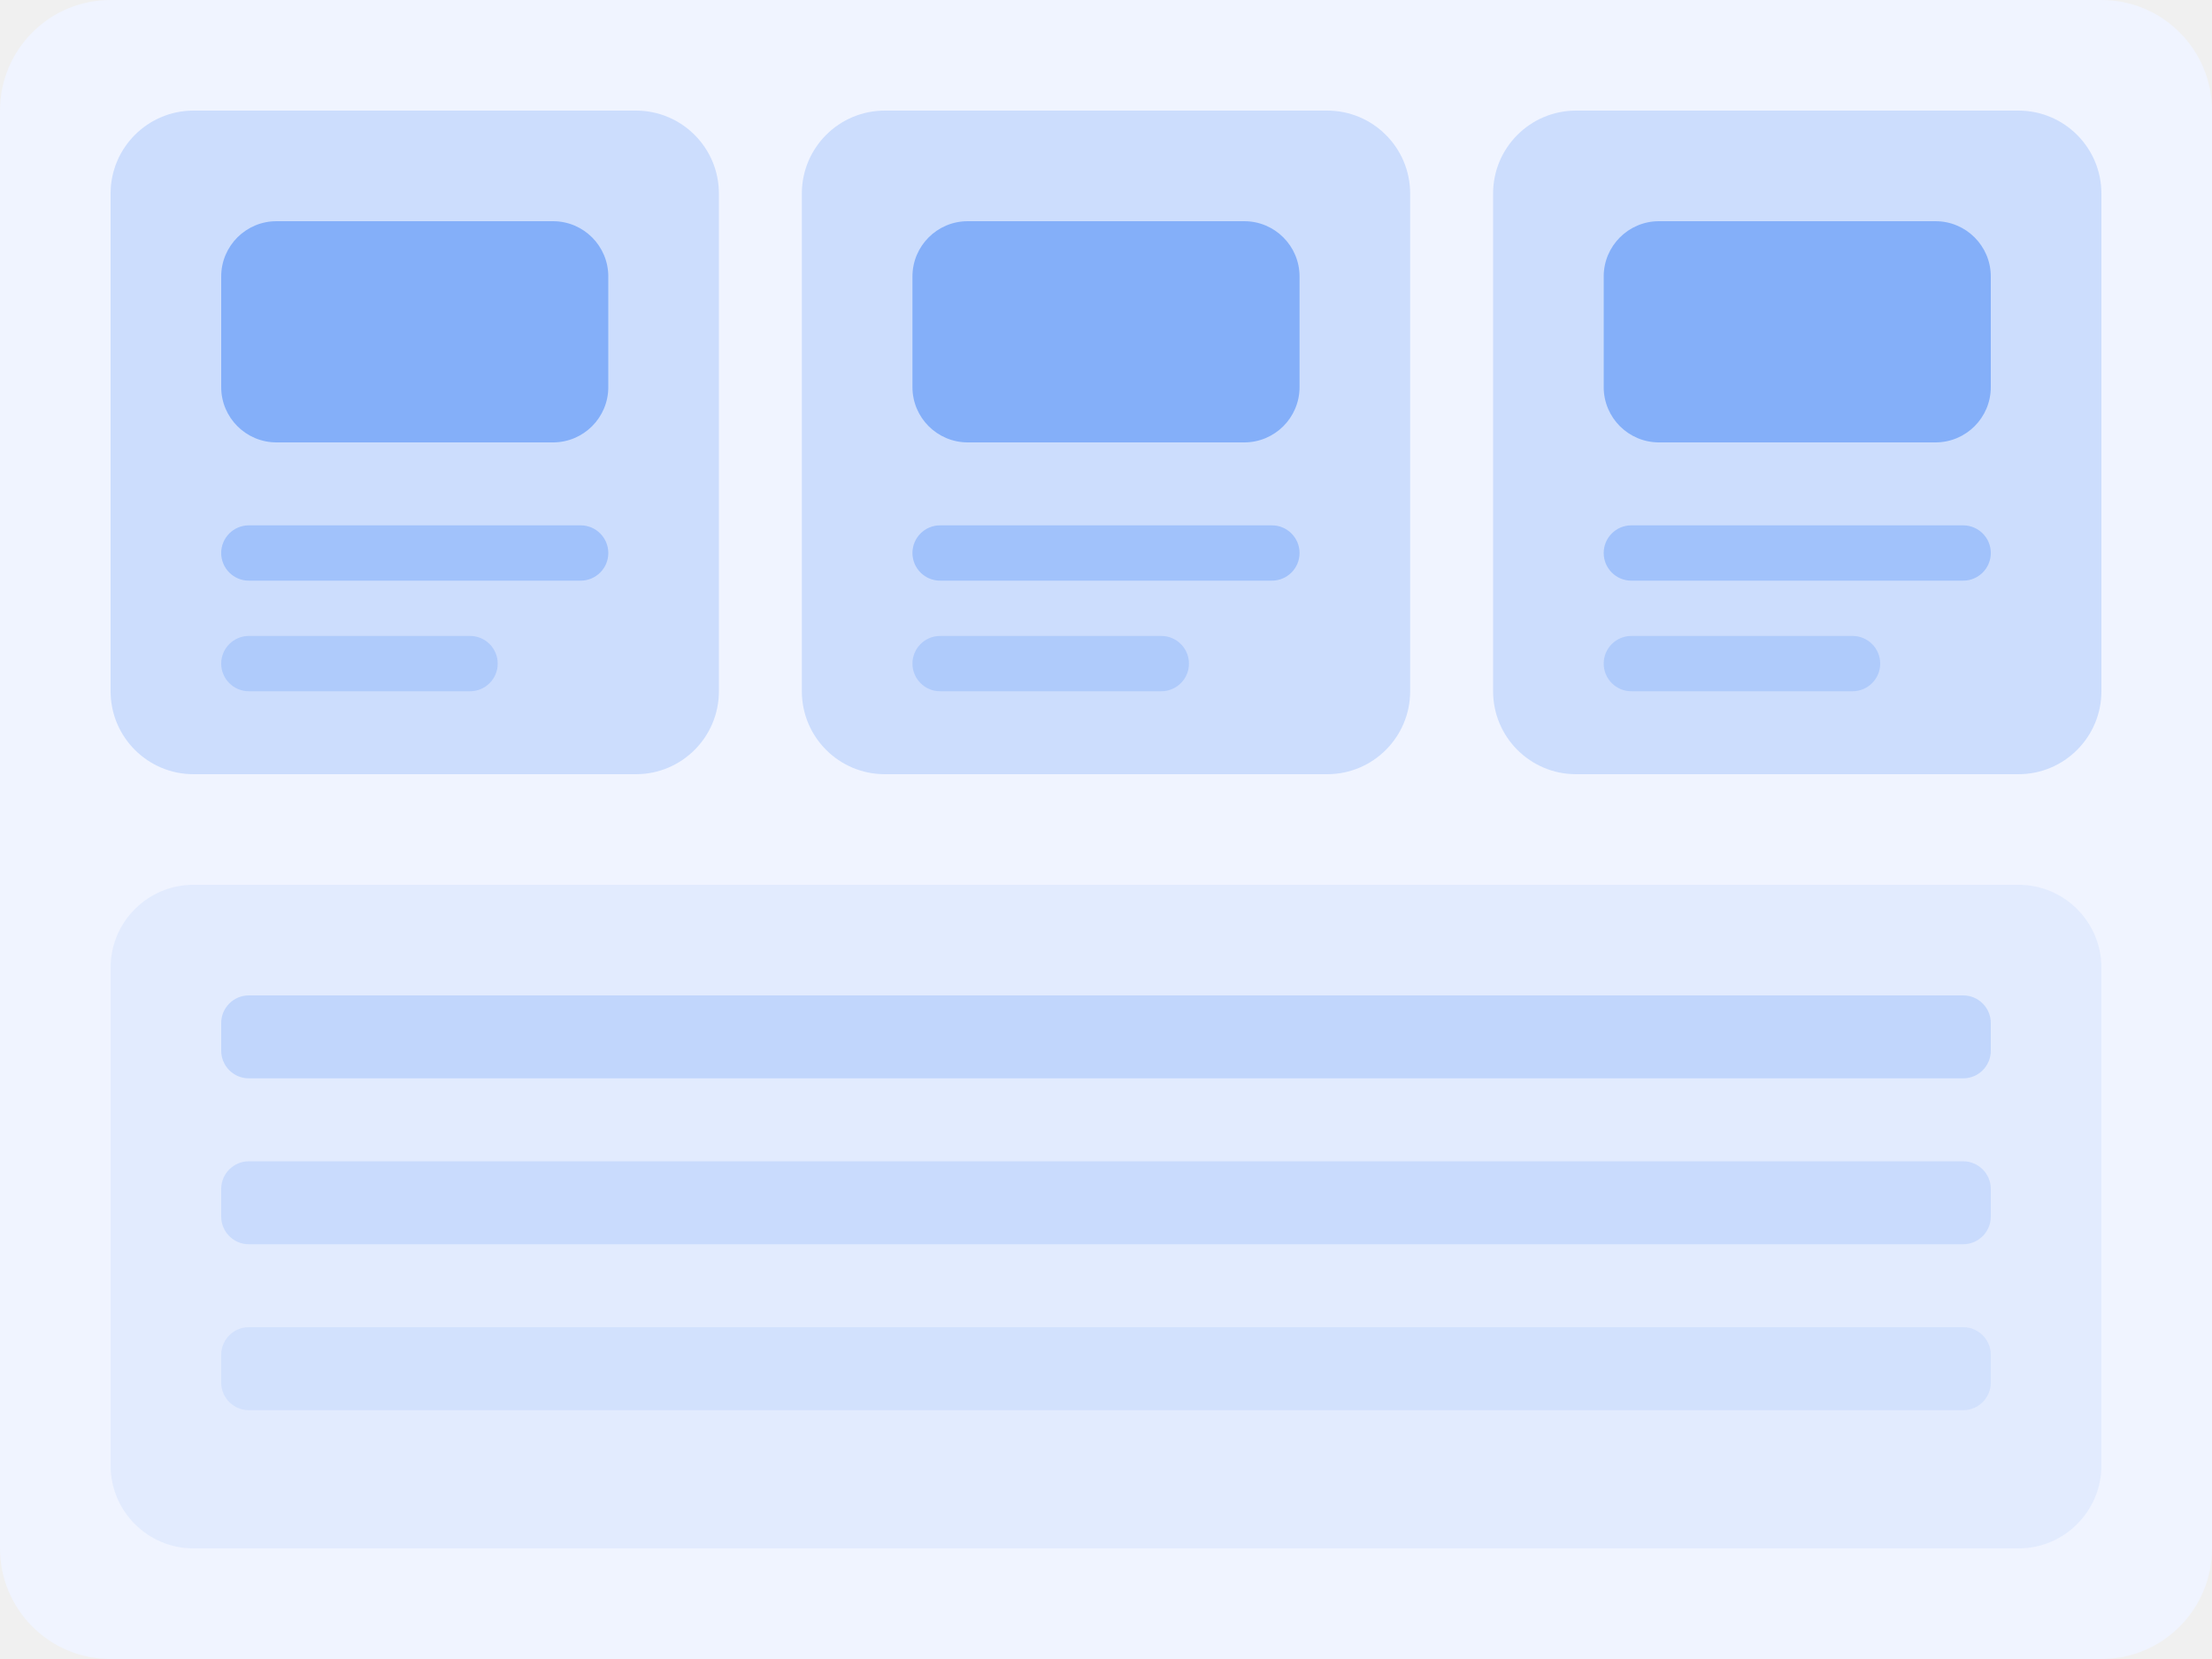
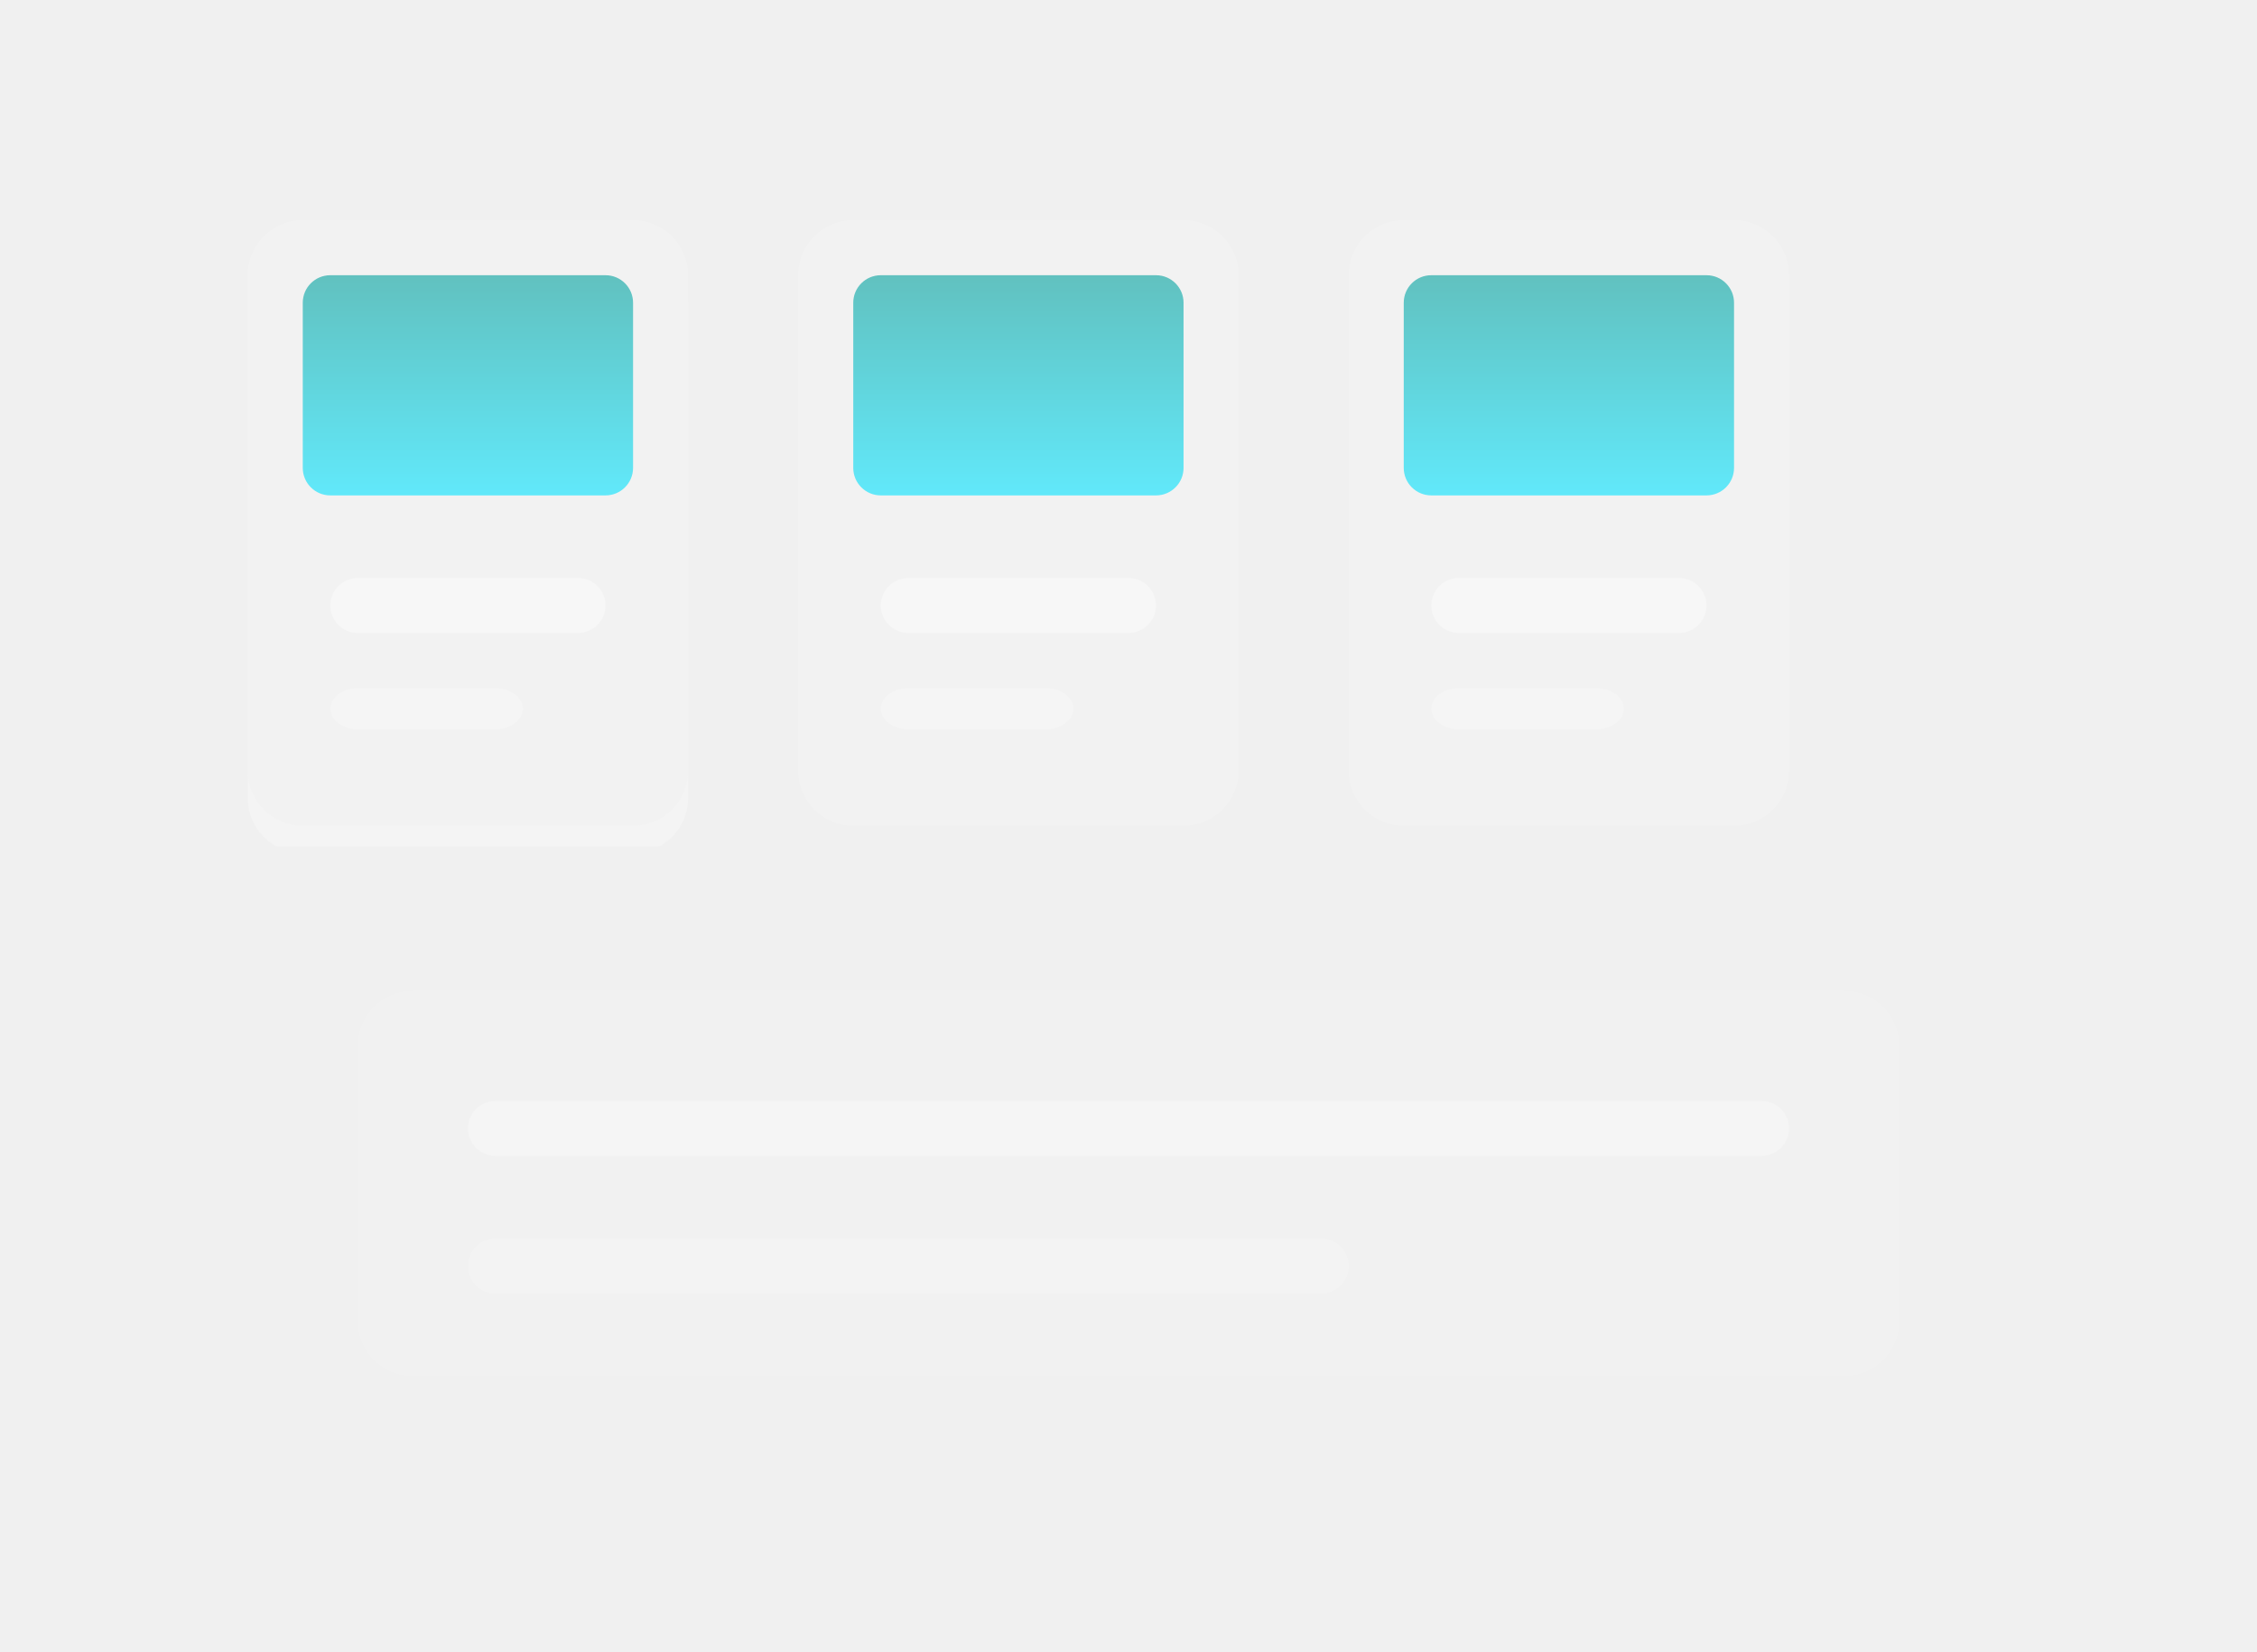
- <svg xmlns="http://www.w3.org/2000/svg" width="80" height="60" viewBox="0 0 80 60">
-   <rect width="80" height="60" rx="4" fill="#f0f4ff" />
-   <rect x="4" y="4" width="22" height="24" rx="3" fill="#3B82F6" opacity="0.2" />
-   <rect x="29" y="4" width="22" height="24" rx="3" fill="#3B82F6" opacity="0.2" />
-   <rect x="54" y="4" width="22" height="24" rx="3" fill="#3B82F6" opacity="0.2" />
-   <rect x="8" y="8" width="14" height="8" rx="2" fill="#3B82F6" opacity="0.5" />
-   <rect x="33" y="8" width="14" height="8" rx="2" fill="#3B82F6" opacity="0.5" />
-   <rect x="58" y="8" width="14" height="8" rx="2" fill="#3B82F6" opacity="0.5" />
-   <rect x="8" y="19" width="14" height="2" rx="1" fill="#3B82F6" opacity="0.3" />
-   <rect x="33" y="19" width="14" height="2" rx="1" fill="#3B82F6" opacity="0.3" />
-   <rect x="58" y="19" width="14" height="2" rx="1" fill="#3B82F6" opacity="0.3" />
-   <rect x="8" y="23" width="10" height="2" rx="1" fill="#3B82F6" opacity="0.2" />
-   <rect x="33" y="23" width="10" height="2" rx="1" fill="#3B82F6" opacity="0.2" />
-   <rect x="58" y="23" width="10" height="2" rx="1" fill="#3B82F6" opacity="0.2" />
-   <rect x="4" y="32" width="72" height="24" rx="3" fill="#3B82F6" opacity="0.08" />
-   <rect x="8" y="36" width="64" height="3" rx="1" fill="#3B82F6" opacity="0.2" />
-   <rect x="8" y="42" width="64" height="3" rx="1" fill="#3B82F6" opacity="0.15" />
-   <rect x="8" y="48" width="64" height="3" rx="1" fill="#3B82F6" opacity="0.1" />
+ <svg xmlns="http://www.w3.org/2000/svg" xmlns:xlink="http://www.w3.org/1999/xlink" width="82" height="60" viewBox="0 0 82 60">
+   <defs>
+     <linearGradient id="linearGradient-1" x1="50%" x2="50%" y1="0%" y2="100%">
+       <stop offset="0%" stop-color="#00A09D" />
+       <stop offset="100%" stop-color="#00E2FF" />
+     </linearGradient>
+     <rect id="path-2" width="16" height="22" x="0" y="0" rx="2" />
+     <filter id="filter-3" width="106.3%" height="104.5%" x="-3.1%" y="-1.1%" filterUnits="objectBoundingBox">
+       <feOffset dy="1" in="SourceAlpha" result="shadowOffsetOuter1" />
+       <feComposite in="shadowOffsetOuter1" in2="SourceAlpha" operator="out" result="shadowOffsetOuter1" />
+       <feColorMatrix in="shadowOffsetOuter1" values="0 0 0 0 1   0 0 0 0 1   0 0 0 0 1  0 0 0 0.25 0" />
+     </filter>
+   </defs>
+   <g fill="none" fill-rule="evenodd" class="snippets_thumbs">
+     <g class="s_woow_dynamic_content">
+       <rect width="82" height="60" class="bg" />
+       <g class="group" transform="translate(9 8)">
+         <g class="card_1" transform="translate(0 0)">
+           <use fill="#000" filter="url(#filter-3)" xlink:href="#path-2" />
+           <use fill="#FFF" fill-opacity=".15" xlink:href="#path-2" />
+           <rect width="12" height="8" x="2" y="2" fill="url(#linearGradient-1)" opacity="0.6" rx="1" />
+           <rect width="10" height="2" x="3" y="13" fill="#FFF" fill-opacity=".35" rx="1" />
+           <rect width="7" height="1.5" x="3" y="17" fill="#FFF" fill-opacity=".2" rx="1" />
+         </g>
+         <g class="card_2" transform="translate(20 0)">
+           <rect width="16" height="22" fill="#FFF" fill-opacity=".15" rx="2" />
+           <rect width="12" height="8" x="2" y="2" fill="url(#linearGradient-1)" opacity="0.6" rx="1" />
+           <rect width="10" height="2" x="3" y="13" fill="#FFF" fill-opacity=".35" rx="1" />
+           <rect width="7" height="1.5" x="3" y="17" fill="#FFF" fill-opacity=".2" rx="1" />
+         </g>
+         <g class="card_3" transform="translate(40 0)">
+           <rect width="16" height="22" fill="#FFF" fill-opacity=".15" rx="2" />
+           <rect width="12" height="8" x="2" y="2" fill="url(#linearGradient-1)" opacity="0.6" rx="1" />
+           <rect width="10" height="2" x="3" y="13" fill="#FFF" fill-opacity=".35" rx="1" />
+           <rect width="7" height="1.5" x="3" y="17" fill="#FFF" fill-opacity=".2" rx="1" />
+         </g>
+         <rect width="56" height="14" x="4" y="28" fill="#FFF" fill-opacity=".08" rx="2" />
+         <rect width="48" height="2" x="8" y="32" fill="#FFF" fill-opacity=".25" rx="1" />
+         <rect width="32" height="2" x="8" y="37" fill="#FFF" fill-opacity=".15" rx="1" />
+       </g>
+     </g>
+   </g>
</svg>
